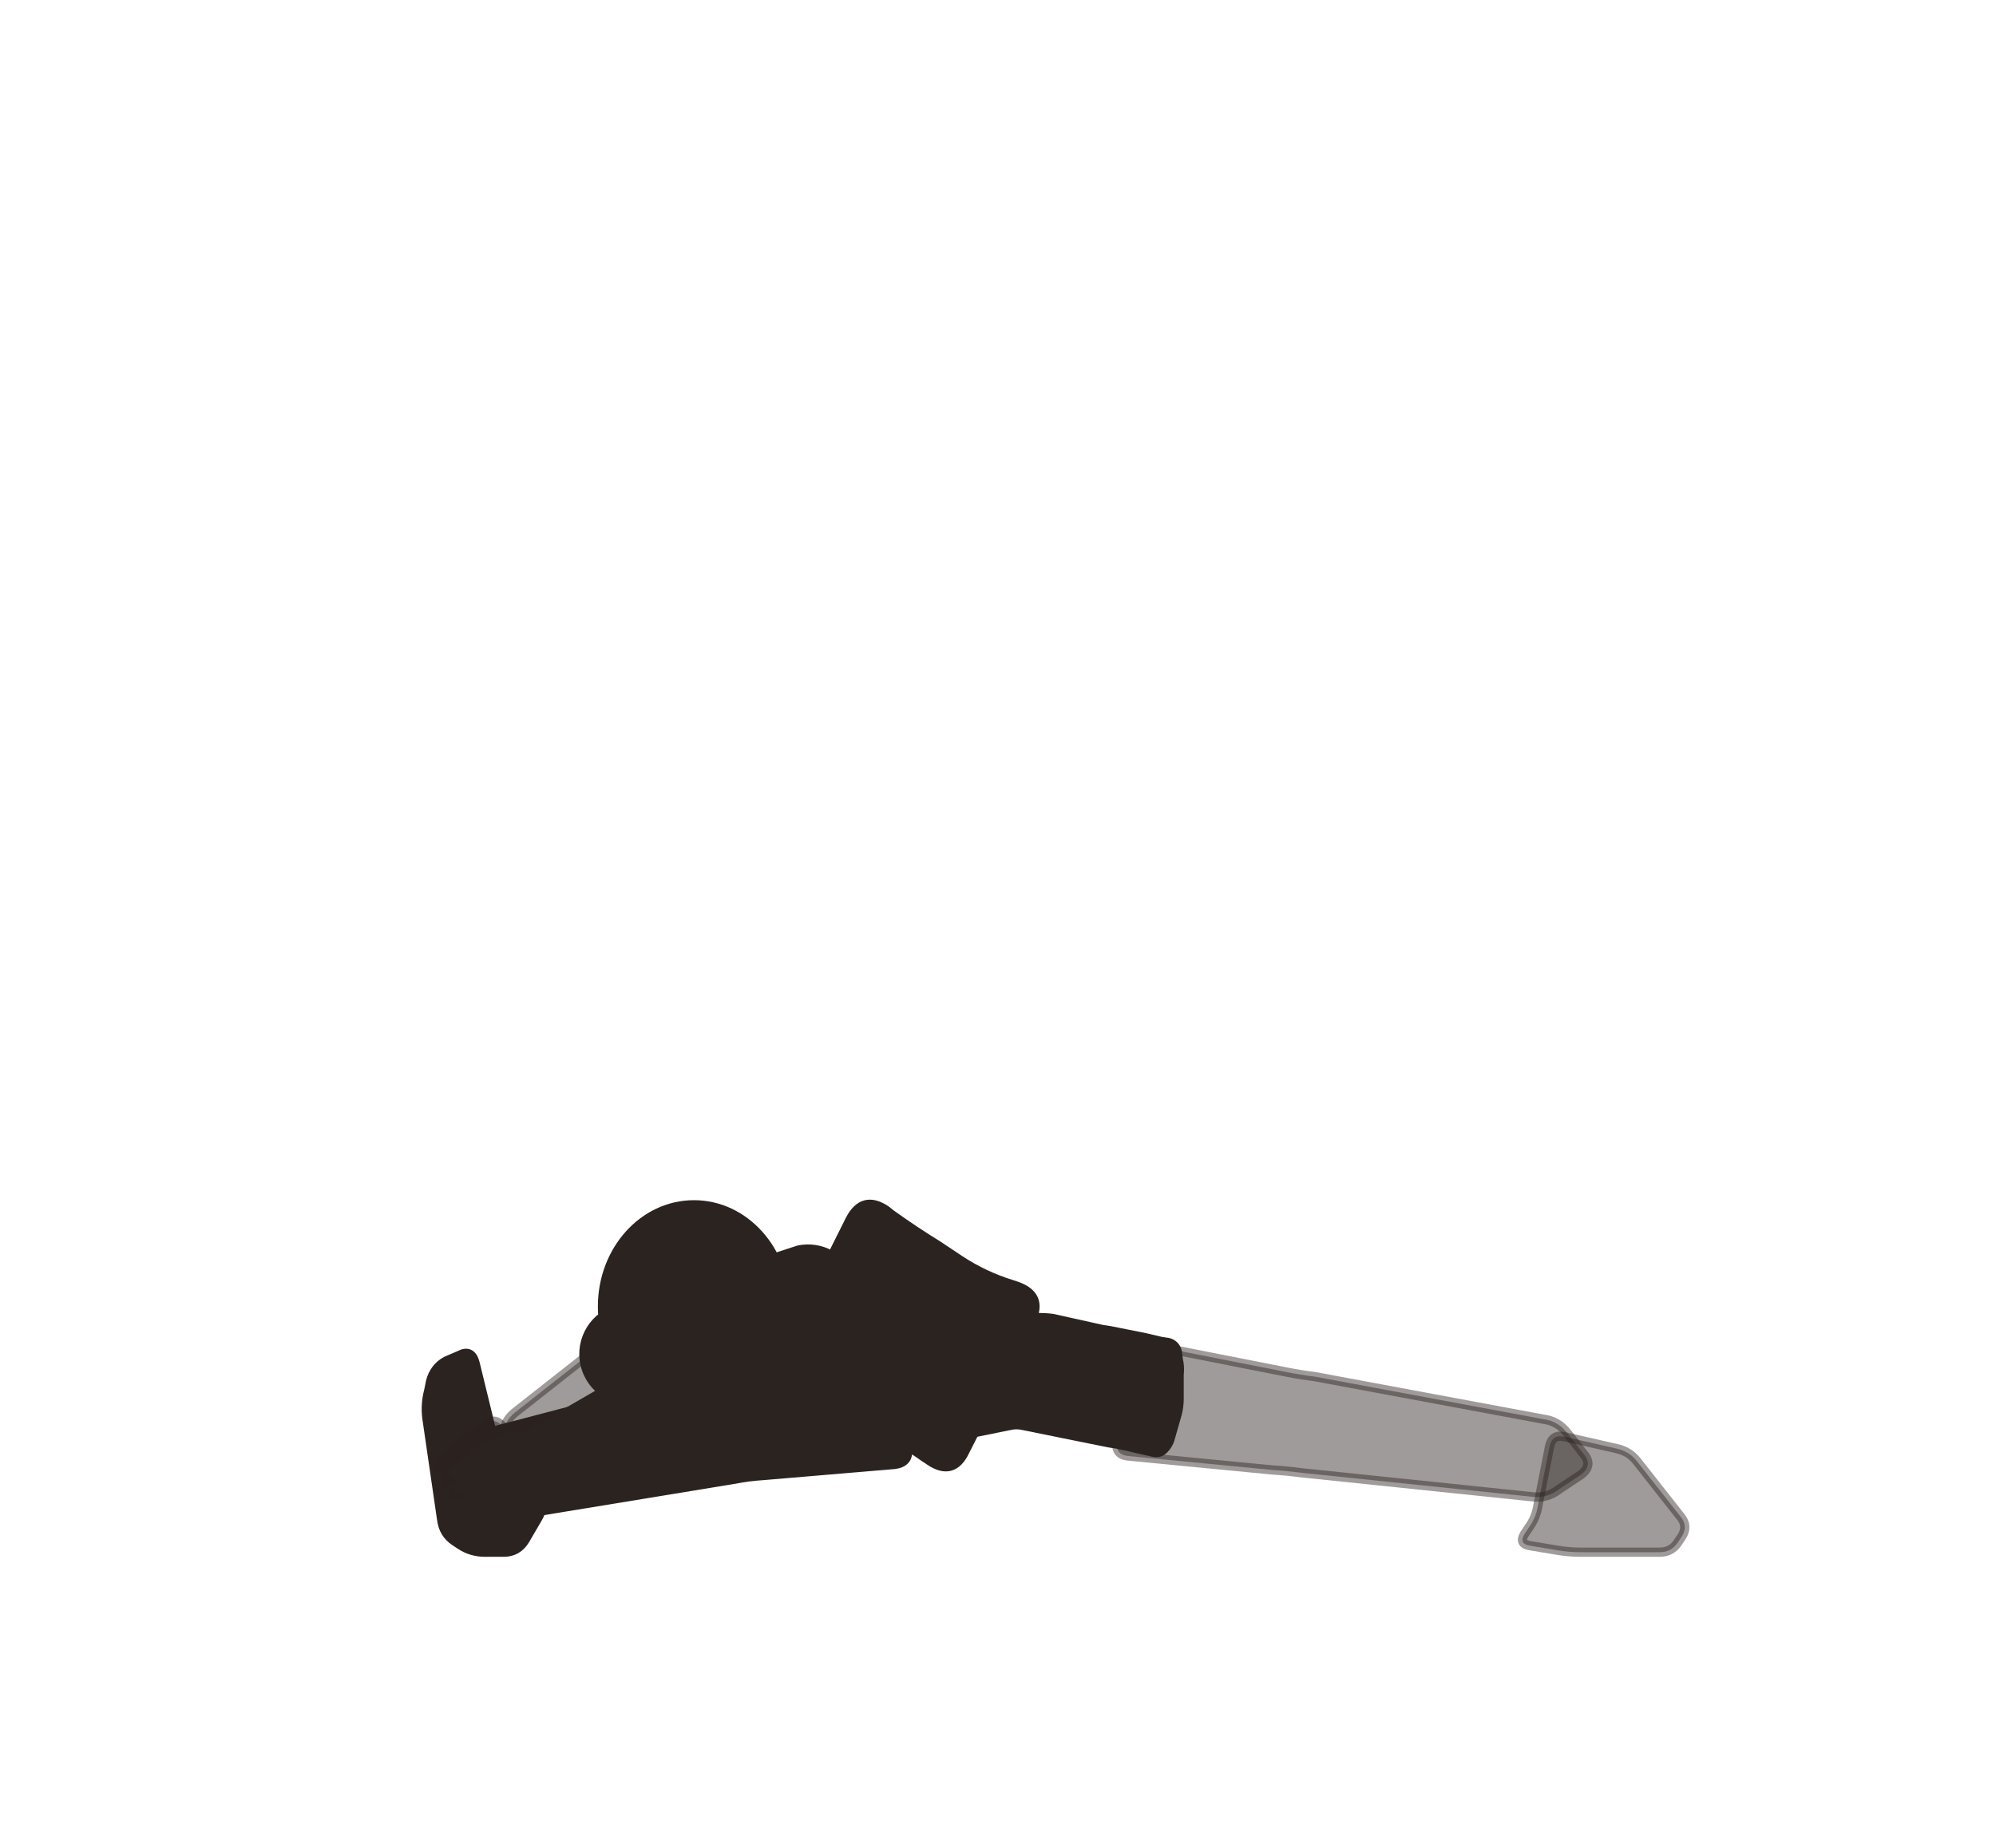
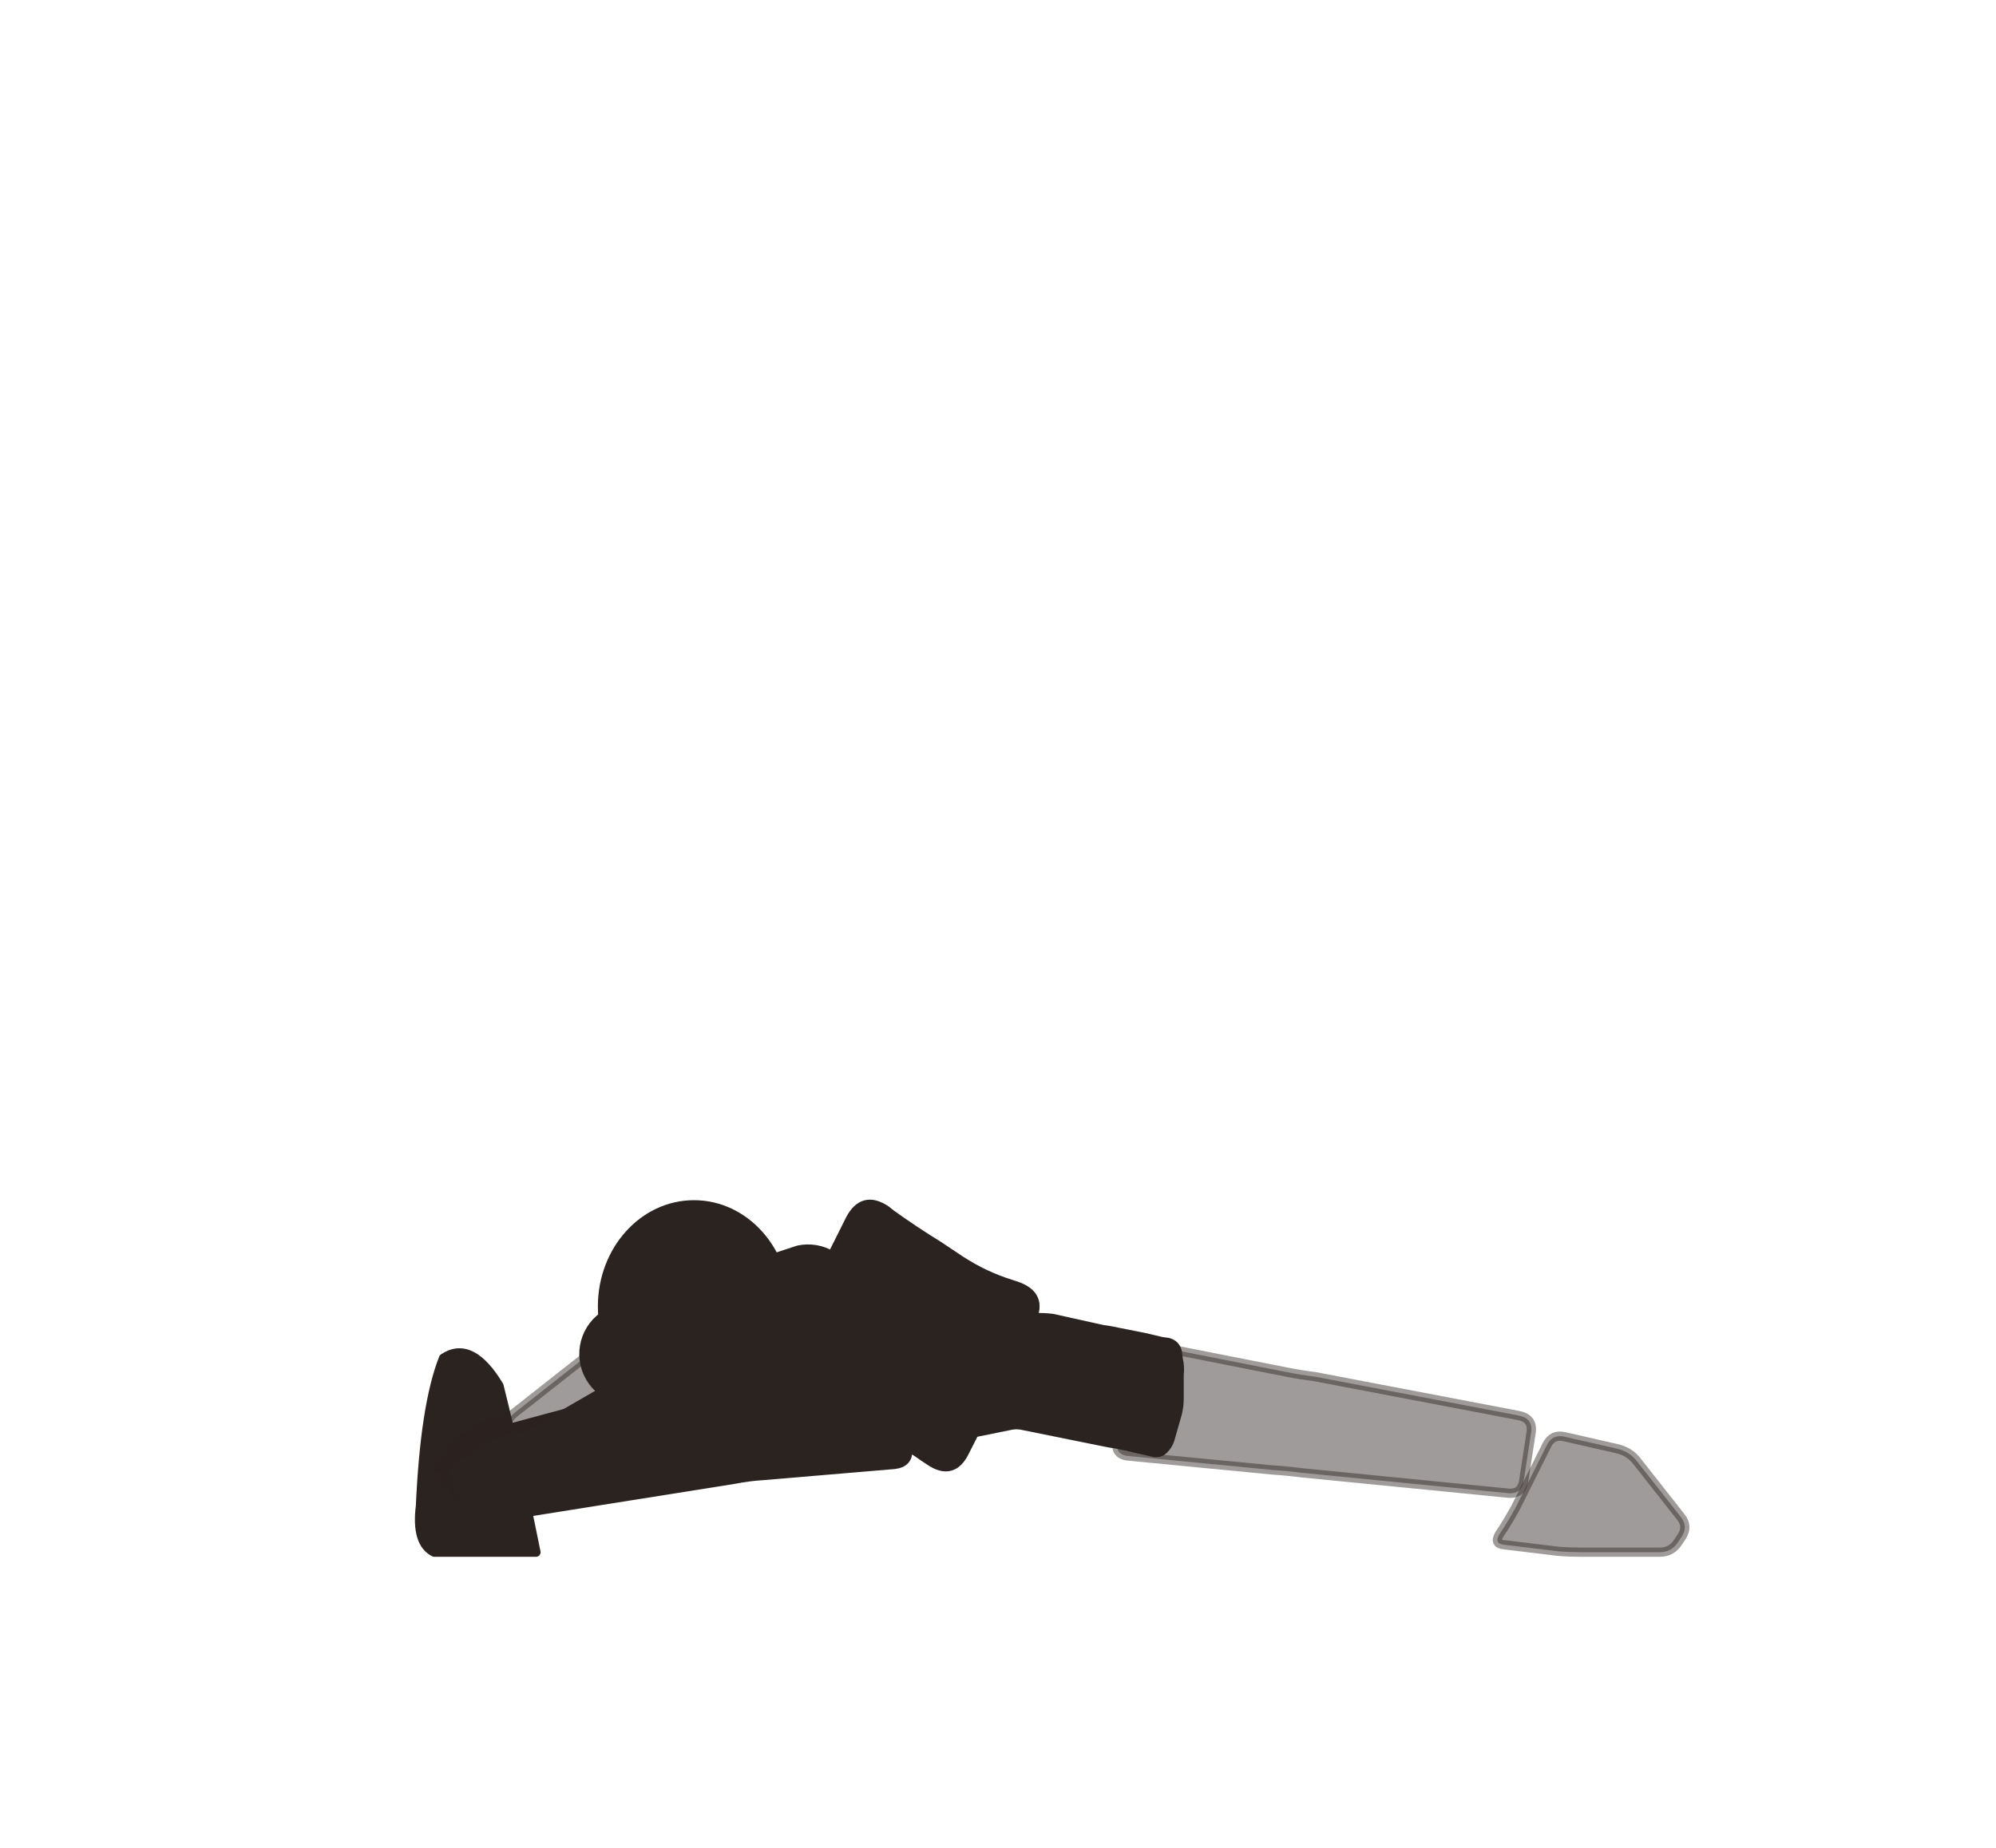
<svg xmlns="http://www.w3.org/2000/svg" viewBox="-8 0 216 200">
-   <path d="M 86.9,145 L 72.5,147.9 Q 71,148.2 69.4,148.6 L 44.6,155.1 Q 43,155.5 42.1,156.8 L 40.2,159.7 Q 39.3,161 40.6,161.8 L 43.6,163.7 Q 45,164.5 46.5,164.2 L 71.5,160.1 Q 73,159.8 74.6,159.7 L 88.8,158.5 Q 90.4,158.3 90.2,156.8 L 88.7,146.3 Q 88.4,144.7 86.9,145 Z" fill="#2b2320" stroke="#2b2320" stroke-width="1" stroke-linejoin="round" />
-   <path d="M 48.8,166.7 L 50.2,164.3 Q 51,163 49.9,161.9 L 47.1,159.1 Q 46,158 45.6,156.5 L 43.4,147.5 Q 43,146 41.7,146.7 L 40.3,147.3 Q 39,148 38.6,149.5 L 38.4,150.5 Q 38,152 38.2,153.5 L 39.8,164.5 Q 40,166 41.2,166.8 L 41.8,167.2 Q 43,168 44.5,168 L 46.5,168 Q 48,168 48.8,166.7 Z" fill="#2b2320" stroke="#2b2320" stroke-width="1" stroke-linejoin="round" />
-   <path d="M 114.2,157.6 L 129.7,159.1 Q 131.3,159.2 132.8,159.4 L 157.8,162 Q 159.4,162.2 160.7,161.2 L 163.1,159.6 Q 164.4,158.6 163.4,157.4 L 161.6,155.1 Q 160.6,153.8 159,153.6 L 134.3,149 Q 132.7,148.8 131.2,148.5 L 116,145.5 Q 114.4,145.2 114.2,146.8 L 112.9,155.9 Q 112.6,157.5 114.2,157.6 Z" fill="#2b2320" stroke="#2b2320" stroke-width="1" stroke-linejoin="round" fill-opacity="0.45" stroke-opacity="0.45" />
-   <path d="M 157.4,165.4 L 157,166 Q 156.3,167.1 157.6,167.3 L 160.6,167.8 Q 161.8,168 163.1,168 L 171.6,168 Q 172.9,168 173.6,166.9 L 174,166.3 Q 174.7,165.2 173.9,164.2 L 169.1,158.1 Q 168.3,157.1 167,156.8 L 161.3,155.5 Q 160,155.2 159.7,156.5 L 158.4,163.1 Q 158.2,164.3 157.4,165.4 Z" fill="#2b2320" stroke="#2b2320" stroke-width="1" stroke-linejoin="round" fill-opacity="0.45" stroke-opacity="0.45" />
+   <path d="M 86.9,145 L 72.5,147.9 Q 71,148.2 69.4,148.6 L 47.5,154.5 Q 46,154.9 46.3,156.4 L 47.6,162.3 Q 47.9,163.9 49.5,163.6 L 71.5,160.1 Q 73,159.8 74.6,159.7 L 88.8,158.5 Q 90.4,158.3 90.2,156.8 L 88.7,146.3 Q 88.4,144.7 86.9,145 Z" fill="#2b2320" stroke="#2b2320" stroke-width="1" stroke-linejoin="round" />
+   <path d="M 50,168 L 39,168 Q 37,167 37.5,163 Q 38,152 40,147 Q 43,145 46,150 Q 48,158 50,168 Z" fill="#2b2320" stroke="#2b2320" stroke-width="1" stroke-linejoin="round" />
+   <path d="M 114.2,157.6 L 129.7,159.1 Q 131.3,159.2 132.8,159.4 L 155.1,161.6 Q 156.7,161.8 156.9,160.2 L 157.7,155 Q 157.9,153.5 156.3,153.2 L 134.3,149 Q 132.7,148.8 131.2,148.5 L 116,145.5 Q 114.4,145.2 114.2,146.8 L 112.9,155.9 Q 112.6,157.5 114.2,157.6 Z" fill="#2b2320" stroke="#2b2320" stroke-width="1" stroke-linejoin="round" fill-opacity="0.45" stroke-opacity="0.45" />
+   <path d="M 154.7,165.4 L 154.3,166 Q 153.6,167.1 154.8,167.2 L 160.6,167.9 Q 161.8,168 163.1,168 L 171.6,168 Q 172.9,168 173.6,166.9 L 174,166.3 Q 174.7,165.2 173.9,164.2 L 169.1,158.1 Q 168.3,157.1 167,156.8 L 161.3,155.5 Q 160,155.2 159.4,156.4 L 156,163.2 Q 155.4,164.3 154.7,165.4 Z" fill="#2b2320" stroke="#2b2320" stroke-width="1" stroke-linejoin="round" fill-opacity="0.45" stroke-opacity="0.45" />
  <path d="M 102,139.2 L 101.4,139 Q 98.5,138.1 95.9,136.4 L 93.5,134.8 Q 90.9,133.2 88.4,131.4 L 87.9,131 Q 85.4,129.3 84,132 L 76,148 Q 74.6,150.7 77.5,151.7 L 78.2,151.9 Q 81.1,152.8 83.9,153.9 L 86.7,154.9 Q 89.5,155.9 92,157.7 L 92.6,158.1 Q 95.1,159.8 96.4,157.1 L 103.6,142.9 Q 104.9,140.2 102,139.2 Z" fill="#2b2320" stroke="#2b2320" stroke-width="1" stroke-linejoin="round" />
  <path d="M 84.5,147.1 L 84.6,146.3 Q 84.8,145.5 85.6,145.3 L 86.3,145.2 Q 87.2,145 88,144.8 L 91,144.2 Q 91.9,144 92.7,143.9 L 98.1,142.7 Q 98.9,142.6 99.8,142.6 L 104.2,142.6 Q 105.1,142.6 105.9,142.7 L 111.3,143.9 Q 112.1,144 113,144.2 L 116,144.8 Q 116.8,145 117.7,145.2 L 118.4,145.3 Q 119.2,145.5 119.4,146.3 L 119.5,147.1 Q 119.7,147.9 119.6,148.8 L 119.6,151.4 Q 119.6,152.2 119.4,153 L 118.6,155.8 Q 118.4,156.4 118,156.8 L 117.9,156.9 Q 117.5,157.3 116.9,157.2 L 112.9,156.3 Q 112.1,156.2 111.2,156 L 102.8,154.3 Q 102,154.1 101.2,154.3 L 92.8,156 Q 91.9,156.2 91.1,156.3 L 87.1,157.2 Q 86.5,157.3 86.1,156.9 L 86,156.8 Q 85.6,156.4 85.4,155.8 L 84.6,153 Q 84.4,152.2 84.4,151.4 L 84.4,148.8 Q 84.3,147.9 84.5,147.1 Z" fill="#2b2320" stroke="#2b2320" stroke-width="1" stroke-linejoin="round" />
  <path d="M 76.7,136.6 L 62.6,142 Q 60.4,142.9 58.5,144.4 L 47.7,152.9 Q 46.5,153.9 46.4,155.4 L 46.3,155.8 Q 46.2,157.3 47.7,157.7 L 48,157.7 Q 49.5,158.1 50.8,157.3 L 61.6,150.4 Q 63.6,149.1 65.9,148.5 L 79.4,144.7 Q 81.4,144.2 81.2,142.2 L 81.1,141.7 Q 80.9,139.7 79.9,138 L 79.6,137.6 Q 78.6,135.8 76.7,136.6 Z" fill="#2b2320" stroke="#2b2320" stroke-width="1" stroke-linejoin="round" fill-opacity="0.45" stroke-opacity="0.45" />
  <path d="M 44.9,154 L 42.7,155.4 Q 42,155.9 41.5,156.5 L 41.2,156.8 Q 40.7,157.4 40.1,158 L 39.7,158.5 Q 39.1,159 39.9,158.9 L 40.3,158.8 Q 41.1,158.6 40.7,159.3 L 40.3,159.9 Q 39.9,160.6 40.6,160.4 L 41.3,160.2 Q 42,160 41.6,160.7 L 41.3,161.3 Q 40.8,162 41.6,161.8 L 42.2,161.6 Q 43,161.4 42.8,162.2 L 42.8,162.4 Q 42.6,163.2 43.3,162.9 L 45.2,162.1 Q 46,161.8 46.7,161.6 L 48.1,161.2 Q 48.9,161 49,160.2 L 49,160 Q 49,159.2 49.1,158.4 L 49.2,157.6 Q 49.2,156.8 48.6,156.3 L 46.1,154.1 Q 45.5,153.6 44.9,154 Z" fill="#2b2320" stroke="#2b2320" stroke-width="1" stroke-linejoin="round" fill-opacity="0.45" stroke-opacity="0.45" />
  <path d="M 79.9,138.5 L 66.5,145.4 Q 64.3,146.5 62.3,147.7 L 50.2,154.7 Q 48.7,155.5 48.4,157.1 L 48.3,157.5 Q 47.9,159.1 49.4,159.7 L 49.7,159.9 Q 51.3,160.5 52.8,159.9 L 65.5,154.5 Q 67.7,153.5 69.9,152.7 L 83.9,147.4 Q 86,146.6 85.6,144.3 L 85.5,143.8 Q 85,141.6 83.6,139.7 L 83.3,139.3 Q 82,137.4 79.9,138.5 Z" fill="#2b2320" stroke="#2b2320" stroke-width="1" stroke-linejoin="round" />
  <path d="M 47.2,155.6 L 44.8,156.6 Q 44.1,156.9 43.5,157.4 L 43.1,157.7 Q 42.5,158.3 41.9,158.7 L 41.4,159.1 Q 40.7,159.6 41.5,159.6 L 42,159.5 Q 42.8,159.5 42.3,160.1 L 41.8,160.7 Q 41.2,161.3 42,161.2 L 42.7,161.1 Q 43.5,161 43,161.7 L 42.5,162.2 Q 42,162.8 42.8,162.7 L 43.4,162.6 Q 44.2,162.6 43.9,163.3 L 43.8,163.5 Q 43.5,164.3 44.3,164.1 L 46.3,163.6 Q 47.1,163.4 47.9,163.3 L 49.3,163.2 Q 50.1,163.1 50.3,162.3 L 50.3,162.1 Q 50.5,161.3 50.7,160.5 L 50.9,159.8 Q 51.1,159 50.6,158.4 L 48.5,155.8 Q 47.9,155.2 47.2,155.6 Z" fill="#2b2320" stroke="#2b2320" stroke-width="1" stroke-linejoin="round" />
  <path d="M 78.4,135.3 L 58.6,141.8 A 5 5 0 0 0 61.8,151.3 L 81.6,144.7 A 5 5 0 0 0 78.4,135.3 Z" fill="#2b2320" stroke="#2b2320" stroke-width="1" stroke-linejoin="round" />
  <ellipse cx="67.1" cy="141.4" rx="9.9" ry="11" fill="#2b2320" stroke="#2b2320" stroke-width="1" stroke-linejoin="round" />
</svg>
